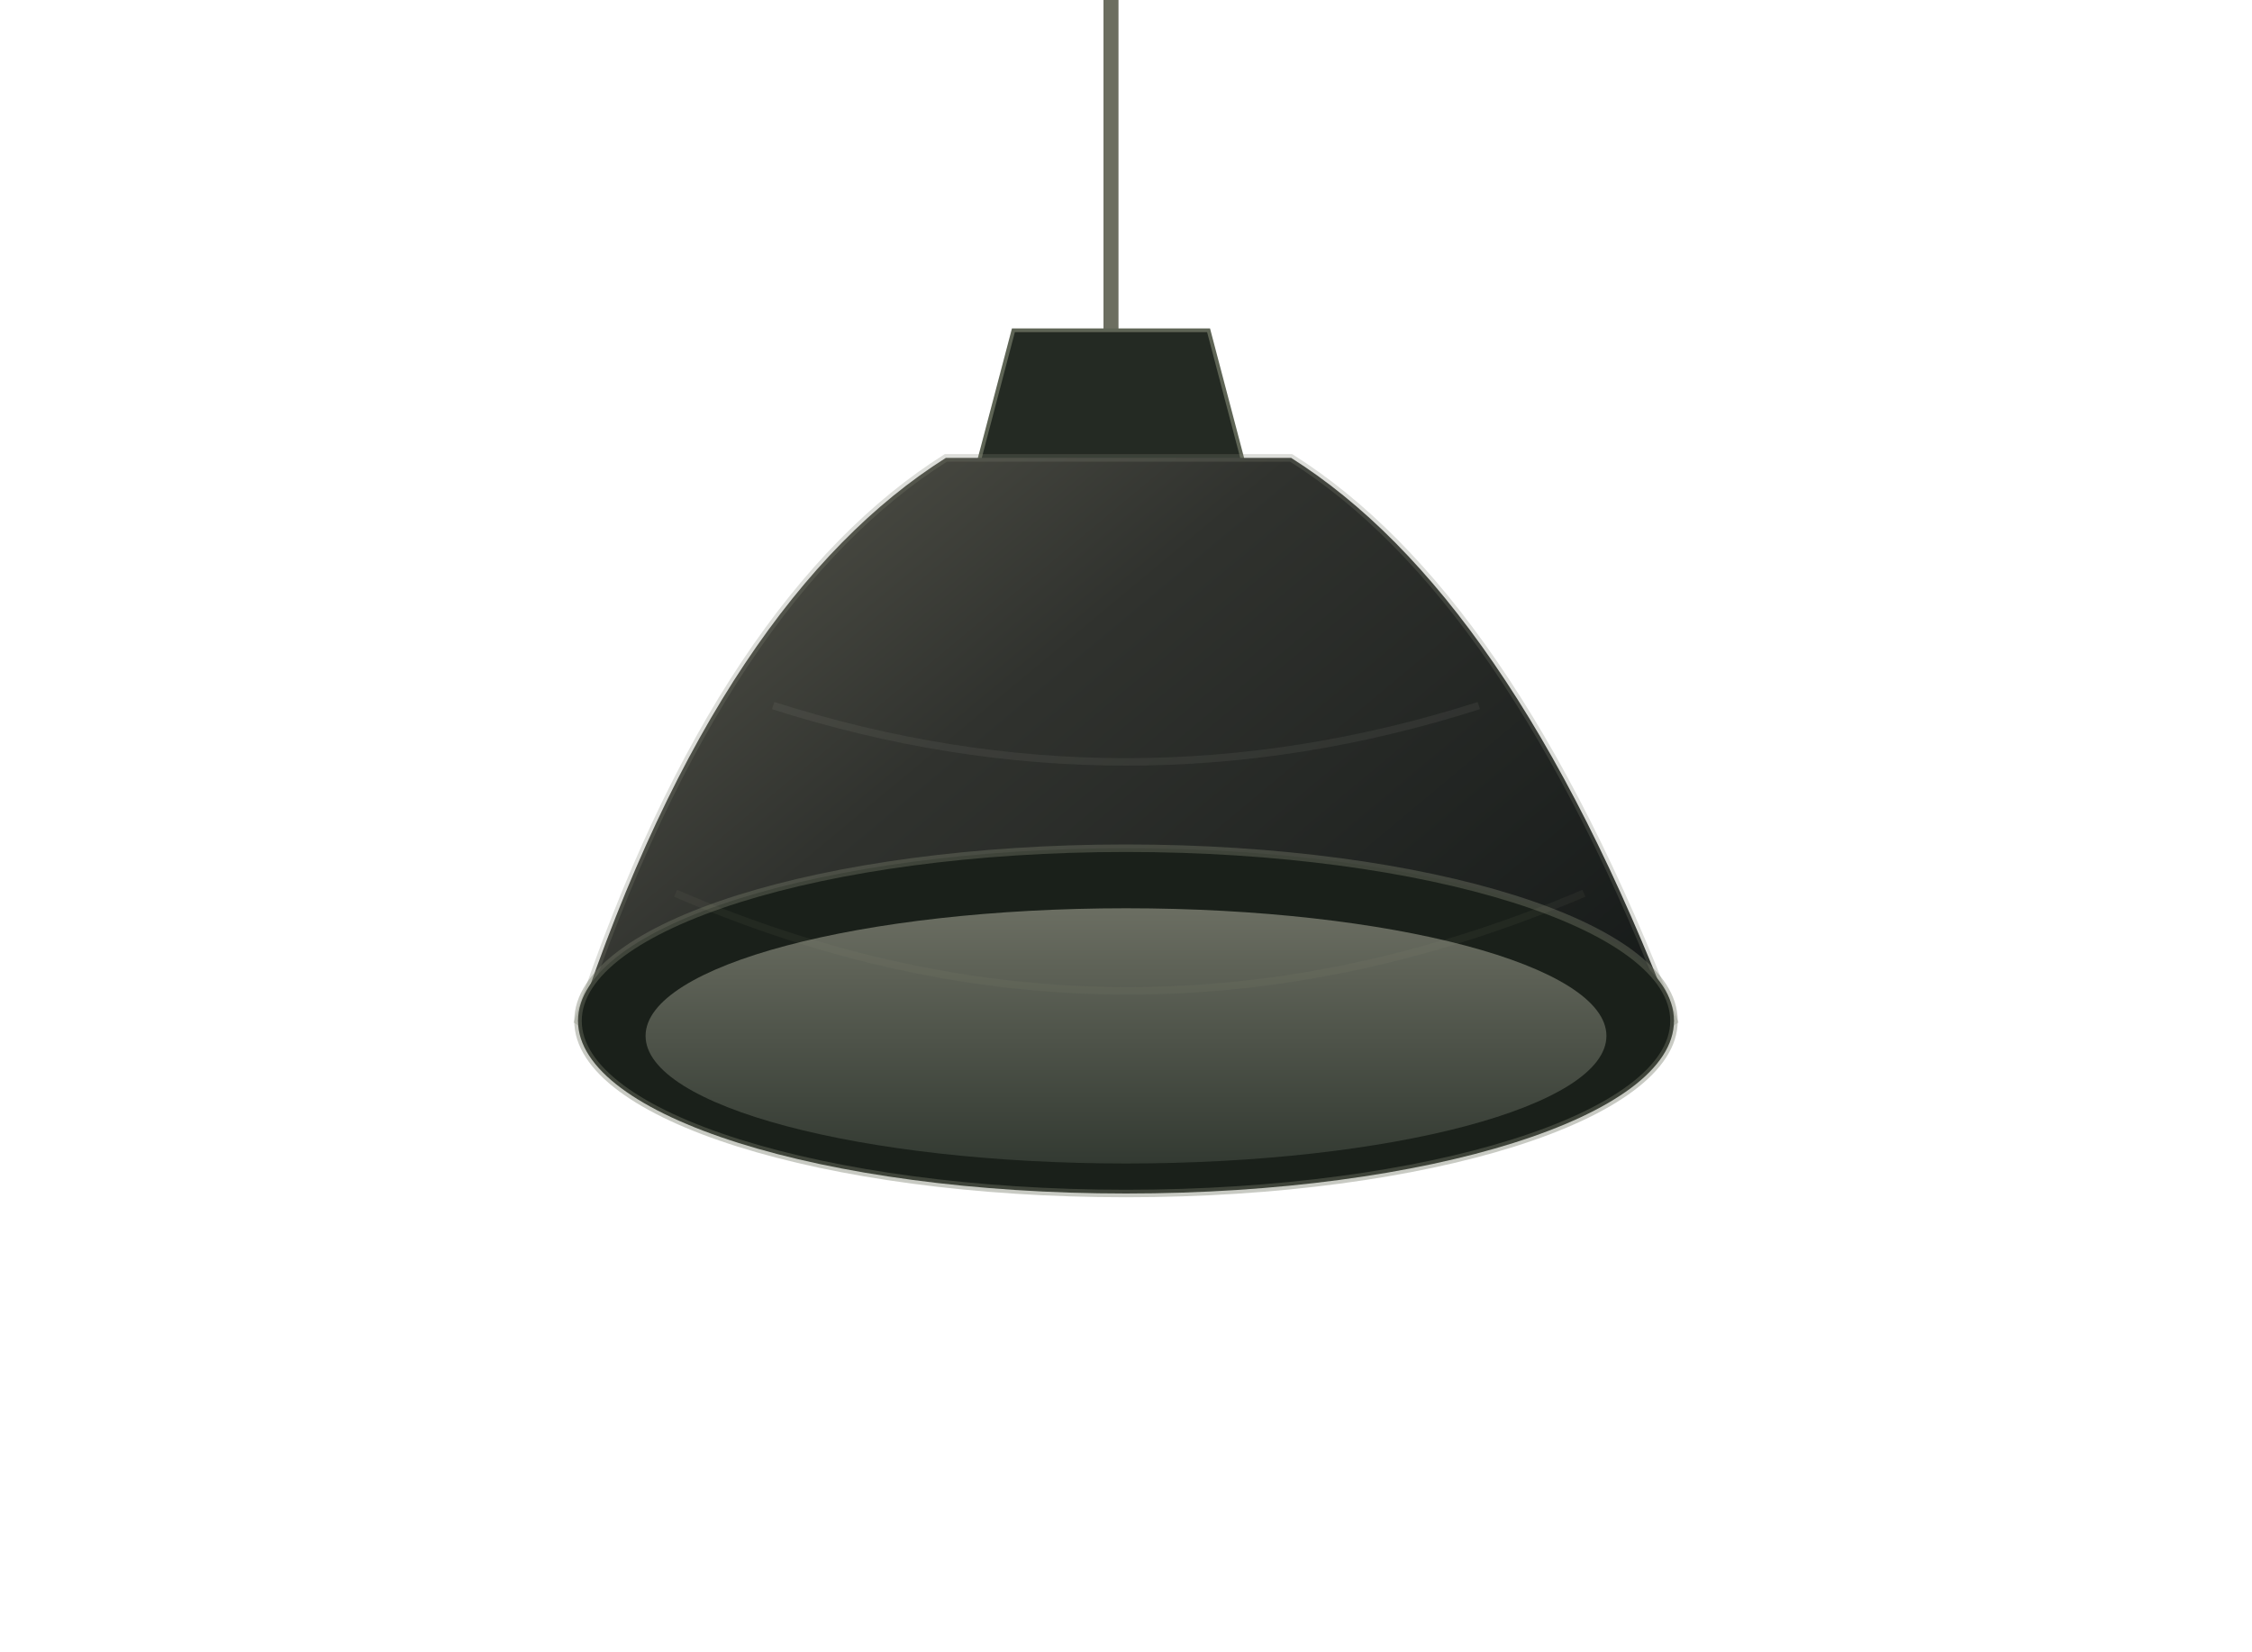
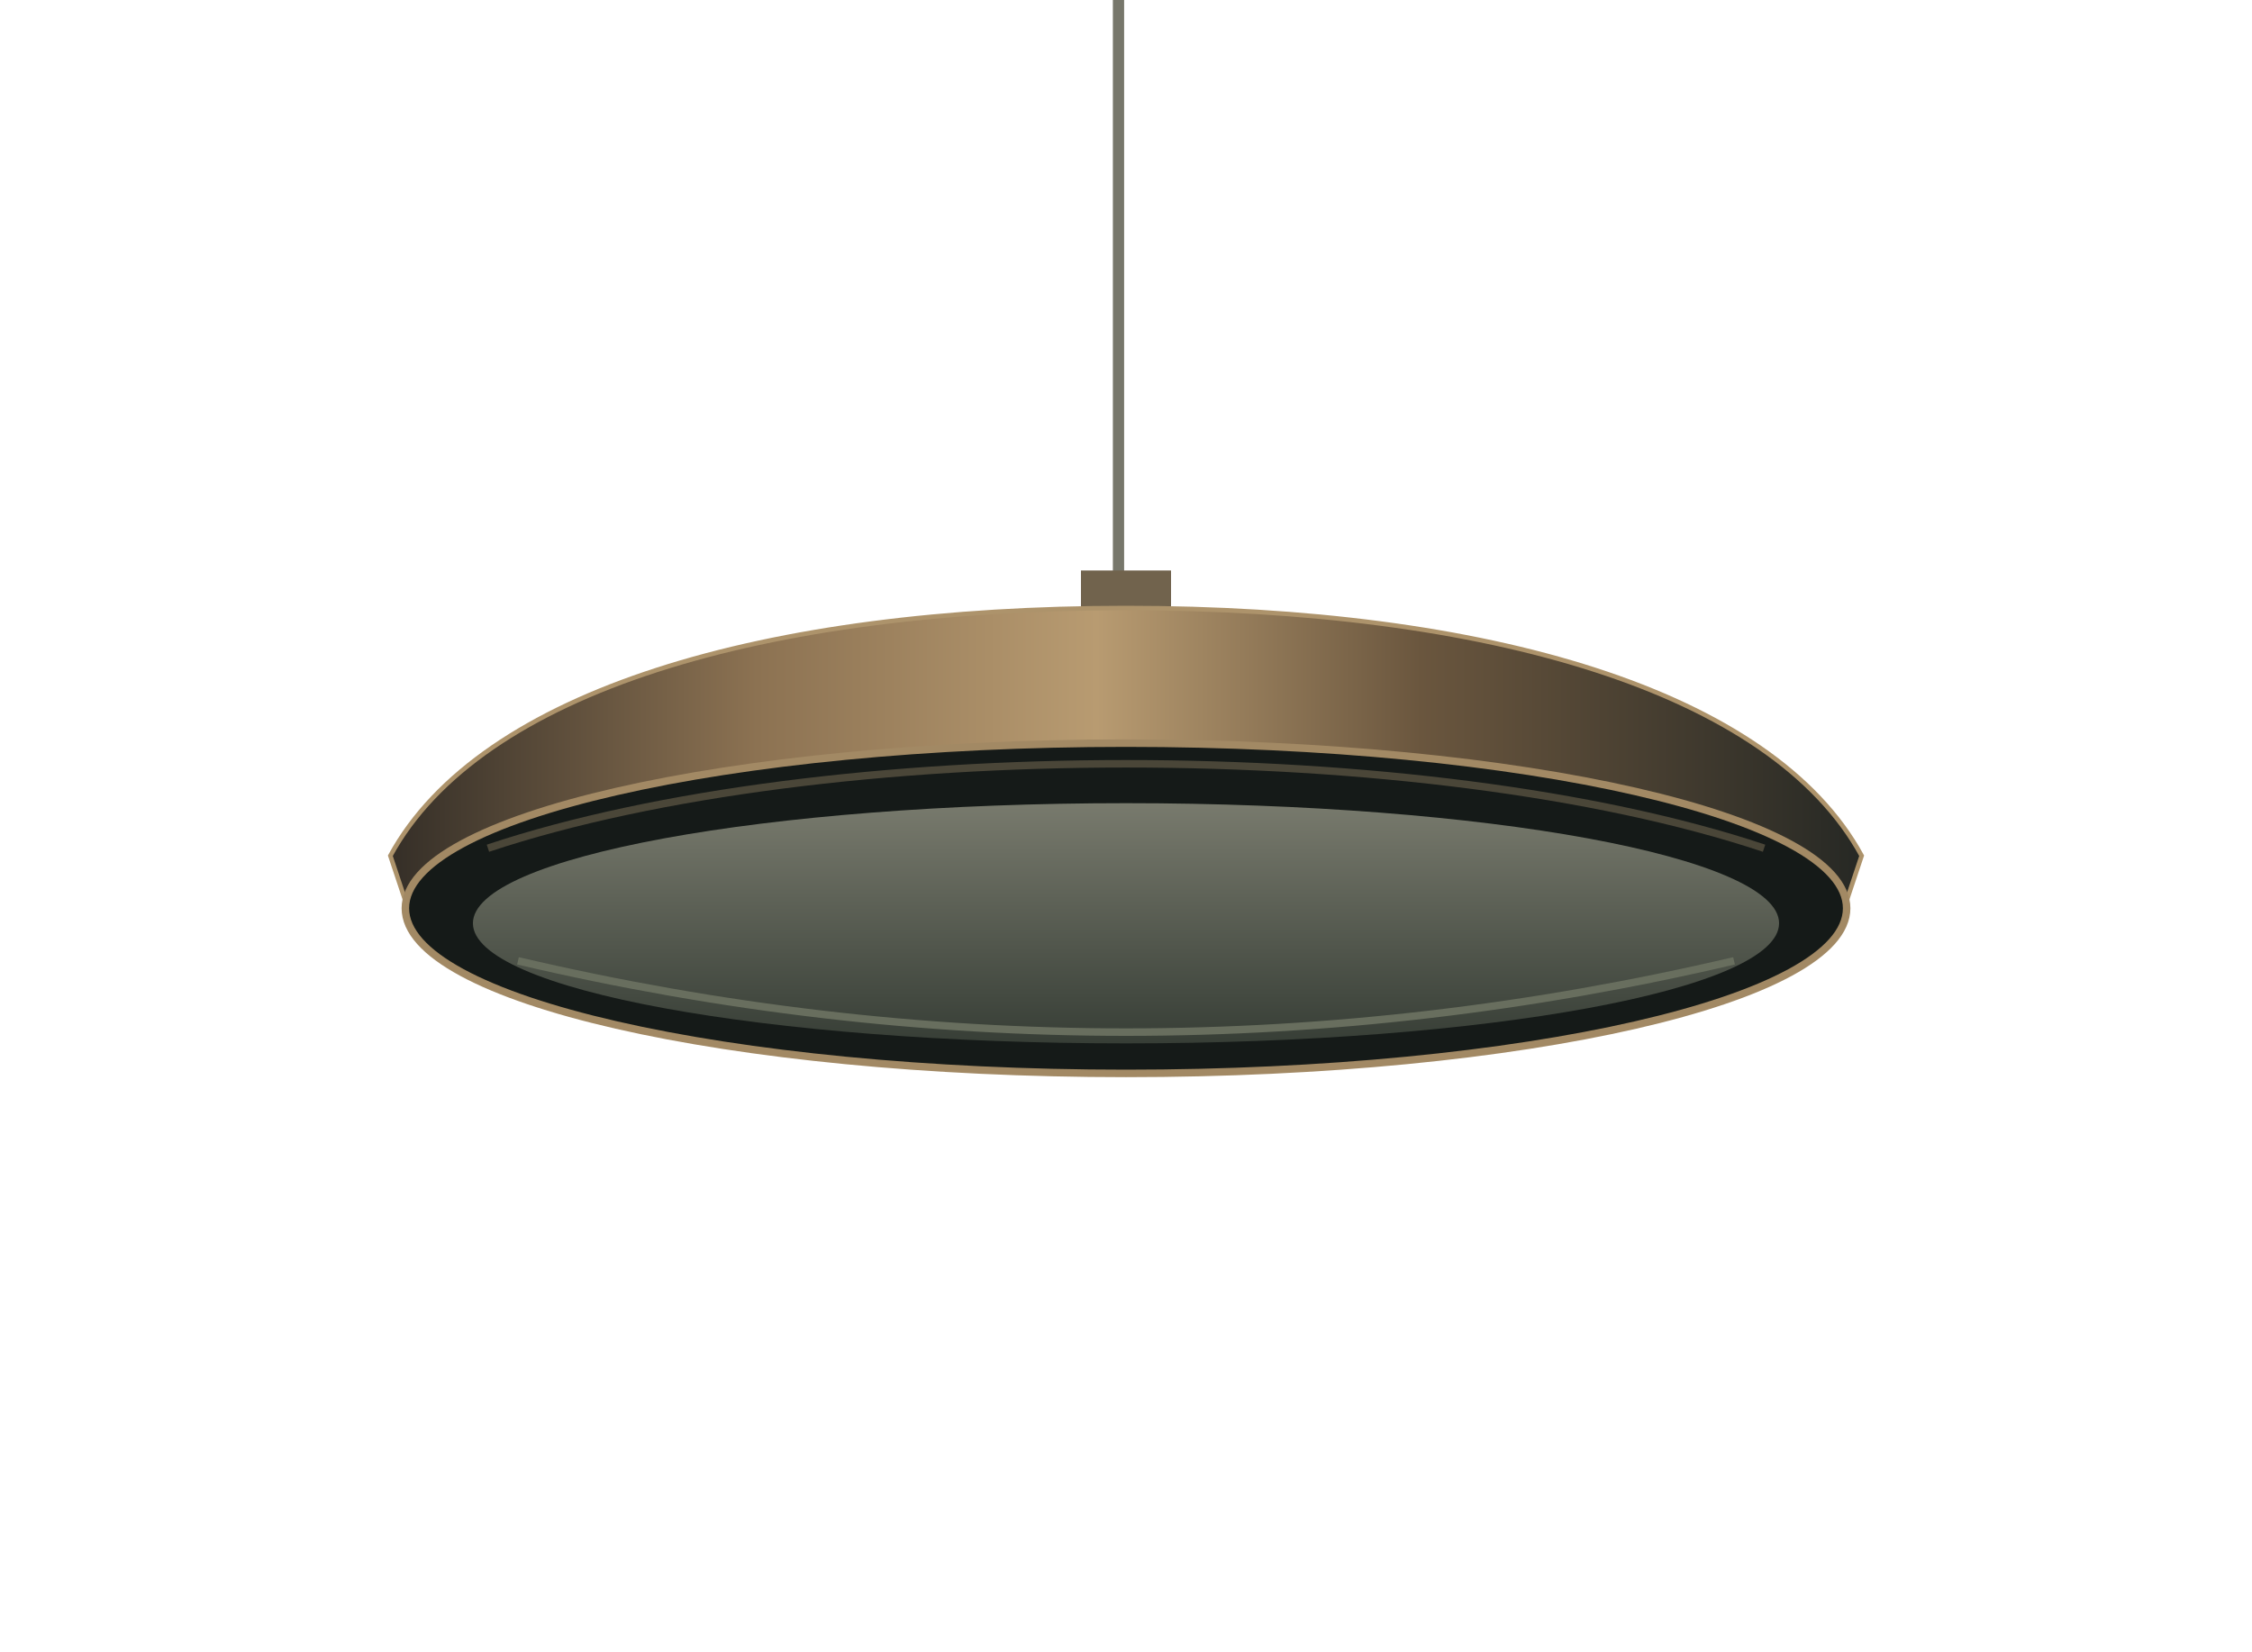
- <svg xmlns="http://www.w3.org/2000/svg" viewBox="0 0 300 220" class="lamp-illustration " role="img" aria-label="Предметная иллюстрация светильника">
+ <svg xmlns="http://www.w3.org/2000/svg" viewBox="0 0 300 220" class="lamp-illustration " role="img" aria-label="Дисковый подвесной светильник, концептуальная иллюстрация CH1">
  <defs>
-     <linearGradient id="lampBody" x1="0" y1="0" x2="1" y2=".8">
-       <stop stop-color="#59594f" />
-       <stop offset=".4" stop-color="#30322e" />
-       <stop offset="1" stop-color="#151918" />
+     <linearGradient id="pendant-metal" x1="0" x2="1">
+       <stop stop-color="#342e27" />
+       <stop offset=".25" stop-color="#8c7252" />
+       <stop offset=".48" stop-color="#b89b71" />
+       <stop offset=".7" stop-color="#6a563e" />
+       <stop offset="1" stop-color="#262824" />
    </linearGradient>
-     <radialGradient id="lampLight">
-       <stop stop-color="#f7daab" stop-opacity="0" />
-       <stop offset="1" stop-color="#e5ad72" stop-opacity="0" />
+     <linearGradient id="pendant-face" x2="0" y2="1">
+       <stop stop-color="#787a6d" />
+       <stop offset="1" stop-color="#373e36" />
+     </linearGradient>
+     <radialGradient id="pendant-wash">
+       <stop stop-color="#f2bc81" stop-opacity="0" />
+       <stop offset="1" stop-color="#edb17c" stop-opacity="0" />
    </radialGradient>
-     <linearGradient id="lampFace" x1="0" y1="0" x2="0" y2="1">
-       <stop stop-color="#6b6e62" />
-       <stop offset="1" stop-color="#333a32" />
-     </linearGradient>
  </defs>
-   <ellipse cx="150" cy="189" rx="117" ry="27" fill="url(#lampLight)" />
-   <path d="M148 0v46" stroke="#6c6e60" stroke-width="2" />
-   <path d="M135 44h26l5 19h-36z" fill="#242a23" stroke="#5e6455" stroke-width=".5" />
-   <path d="M126 61C107 73 90 97 77 136Q150 180 223 136C208 97 191 73 172 61Z" fill="url(#lampBody)" stroke="#7e817344" />
-   <ellipse cx="150" cy="136" rx="73" ry="23" fill="#1a201a" stroke="#777c6b66" />
-   <ellipse cx="150" cy="138" rx="64" ry="17" fill="url(#lampFace)" />
-   <path d="M103 94Q150 109 197 94" fill="none" stroke="#b3b2a518" />
-   <path d="M90 119Q150 145 211 119" fill="none" stroke="#a6a79511" />
+   <ellipse cx="150" cy="185" rx="130" ry="27" fill="url(#pendant-wash)" />
+   <path d="M149 0V80" stroke="#77776b" stroke-width="1.5" />
+   <path d="M144 76h12v12h-12Z" fill="#71634d" />
+   <path d="M52 114C64 92 102 81 150 81S236 92 248 114L245 123H55Z" fill="url(#pendant-metal)" stroke="#ad936b" stroke-width=".6" />
+   <ellipse cx="150" cy="121" rx="96" ry="22" fill="#151a18" stroke="#a28964" stroke-width="1" />
+   <ellipse cx="150" cy="123" rx="87" ry="16" fill="url(#pendant-face)" />
+   <path d="M65 113C110 98 190 98 235 113" fill="none" stroke="#f4d2a1" stroke-opacity=".24" />
+   <path d="M69 128Q150 147 231 128" fill="none" stroke="#686e5e" stroke-width="1" />
</svg>
